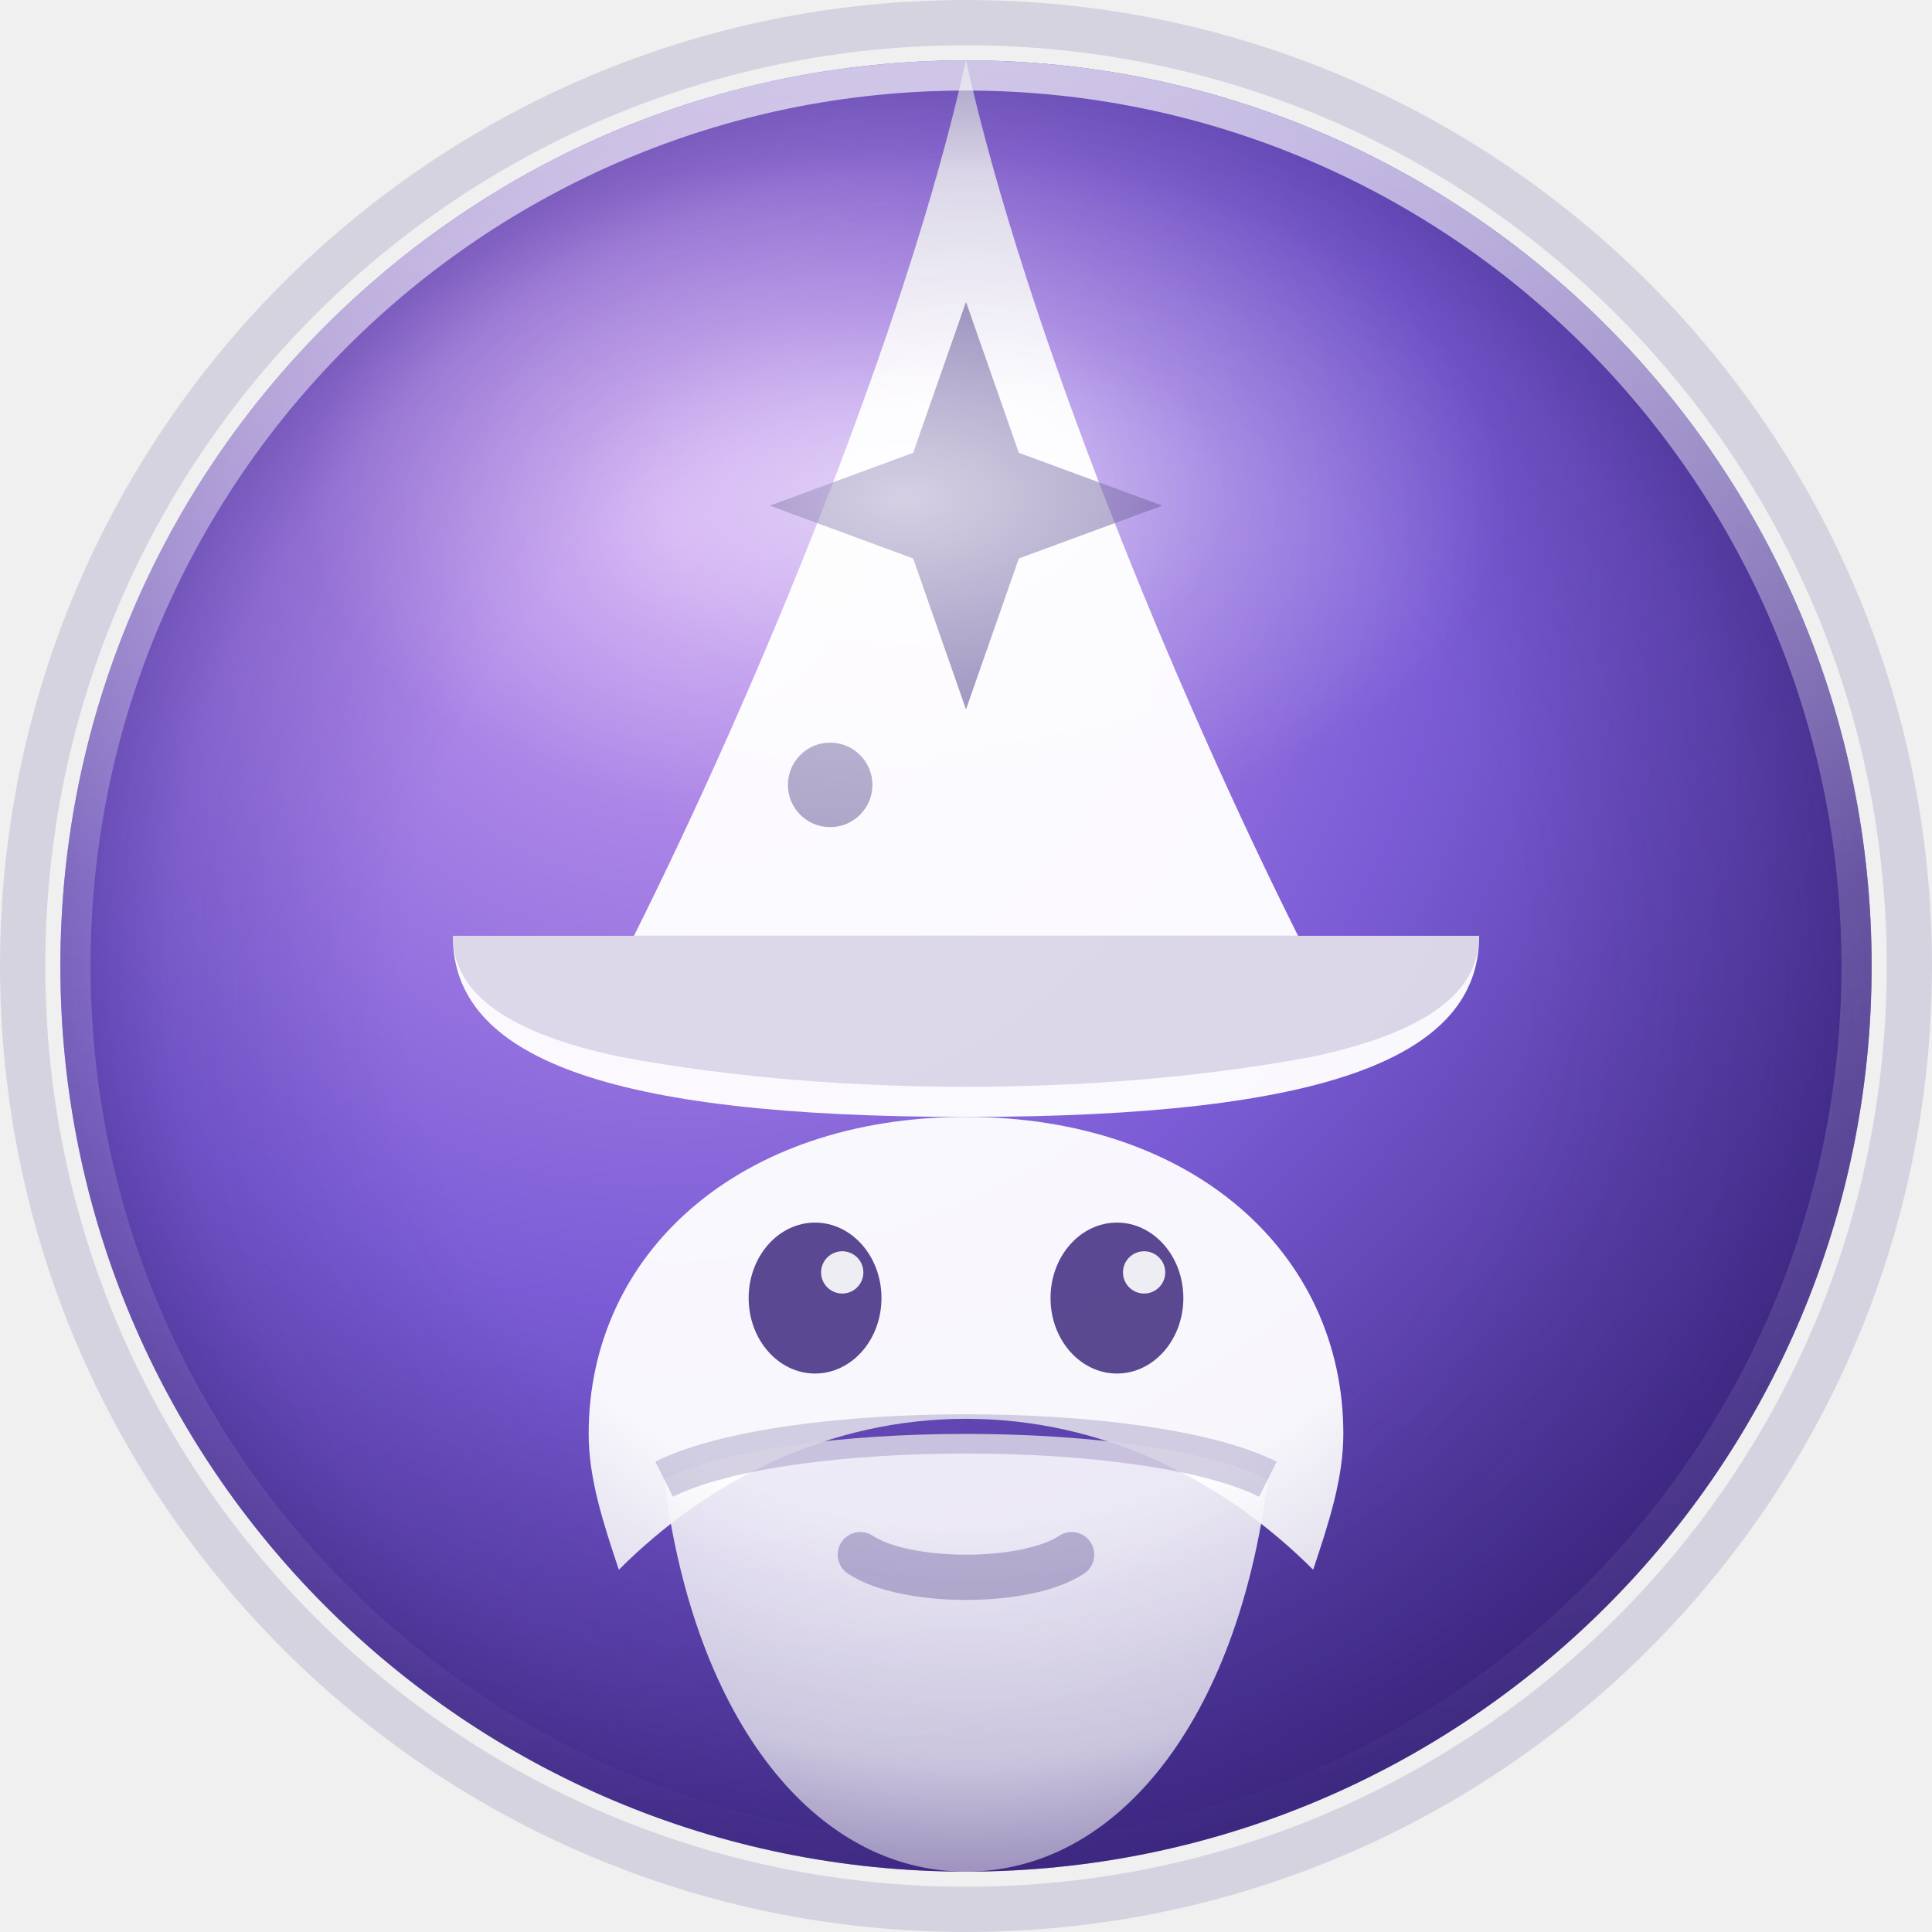
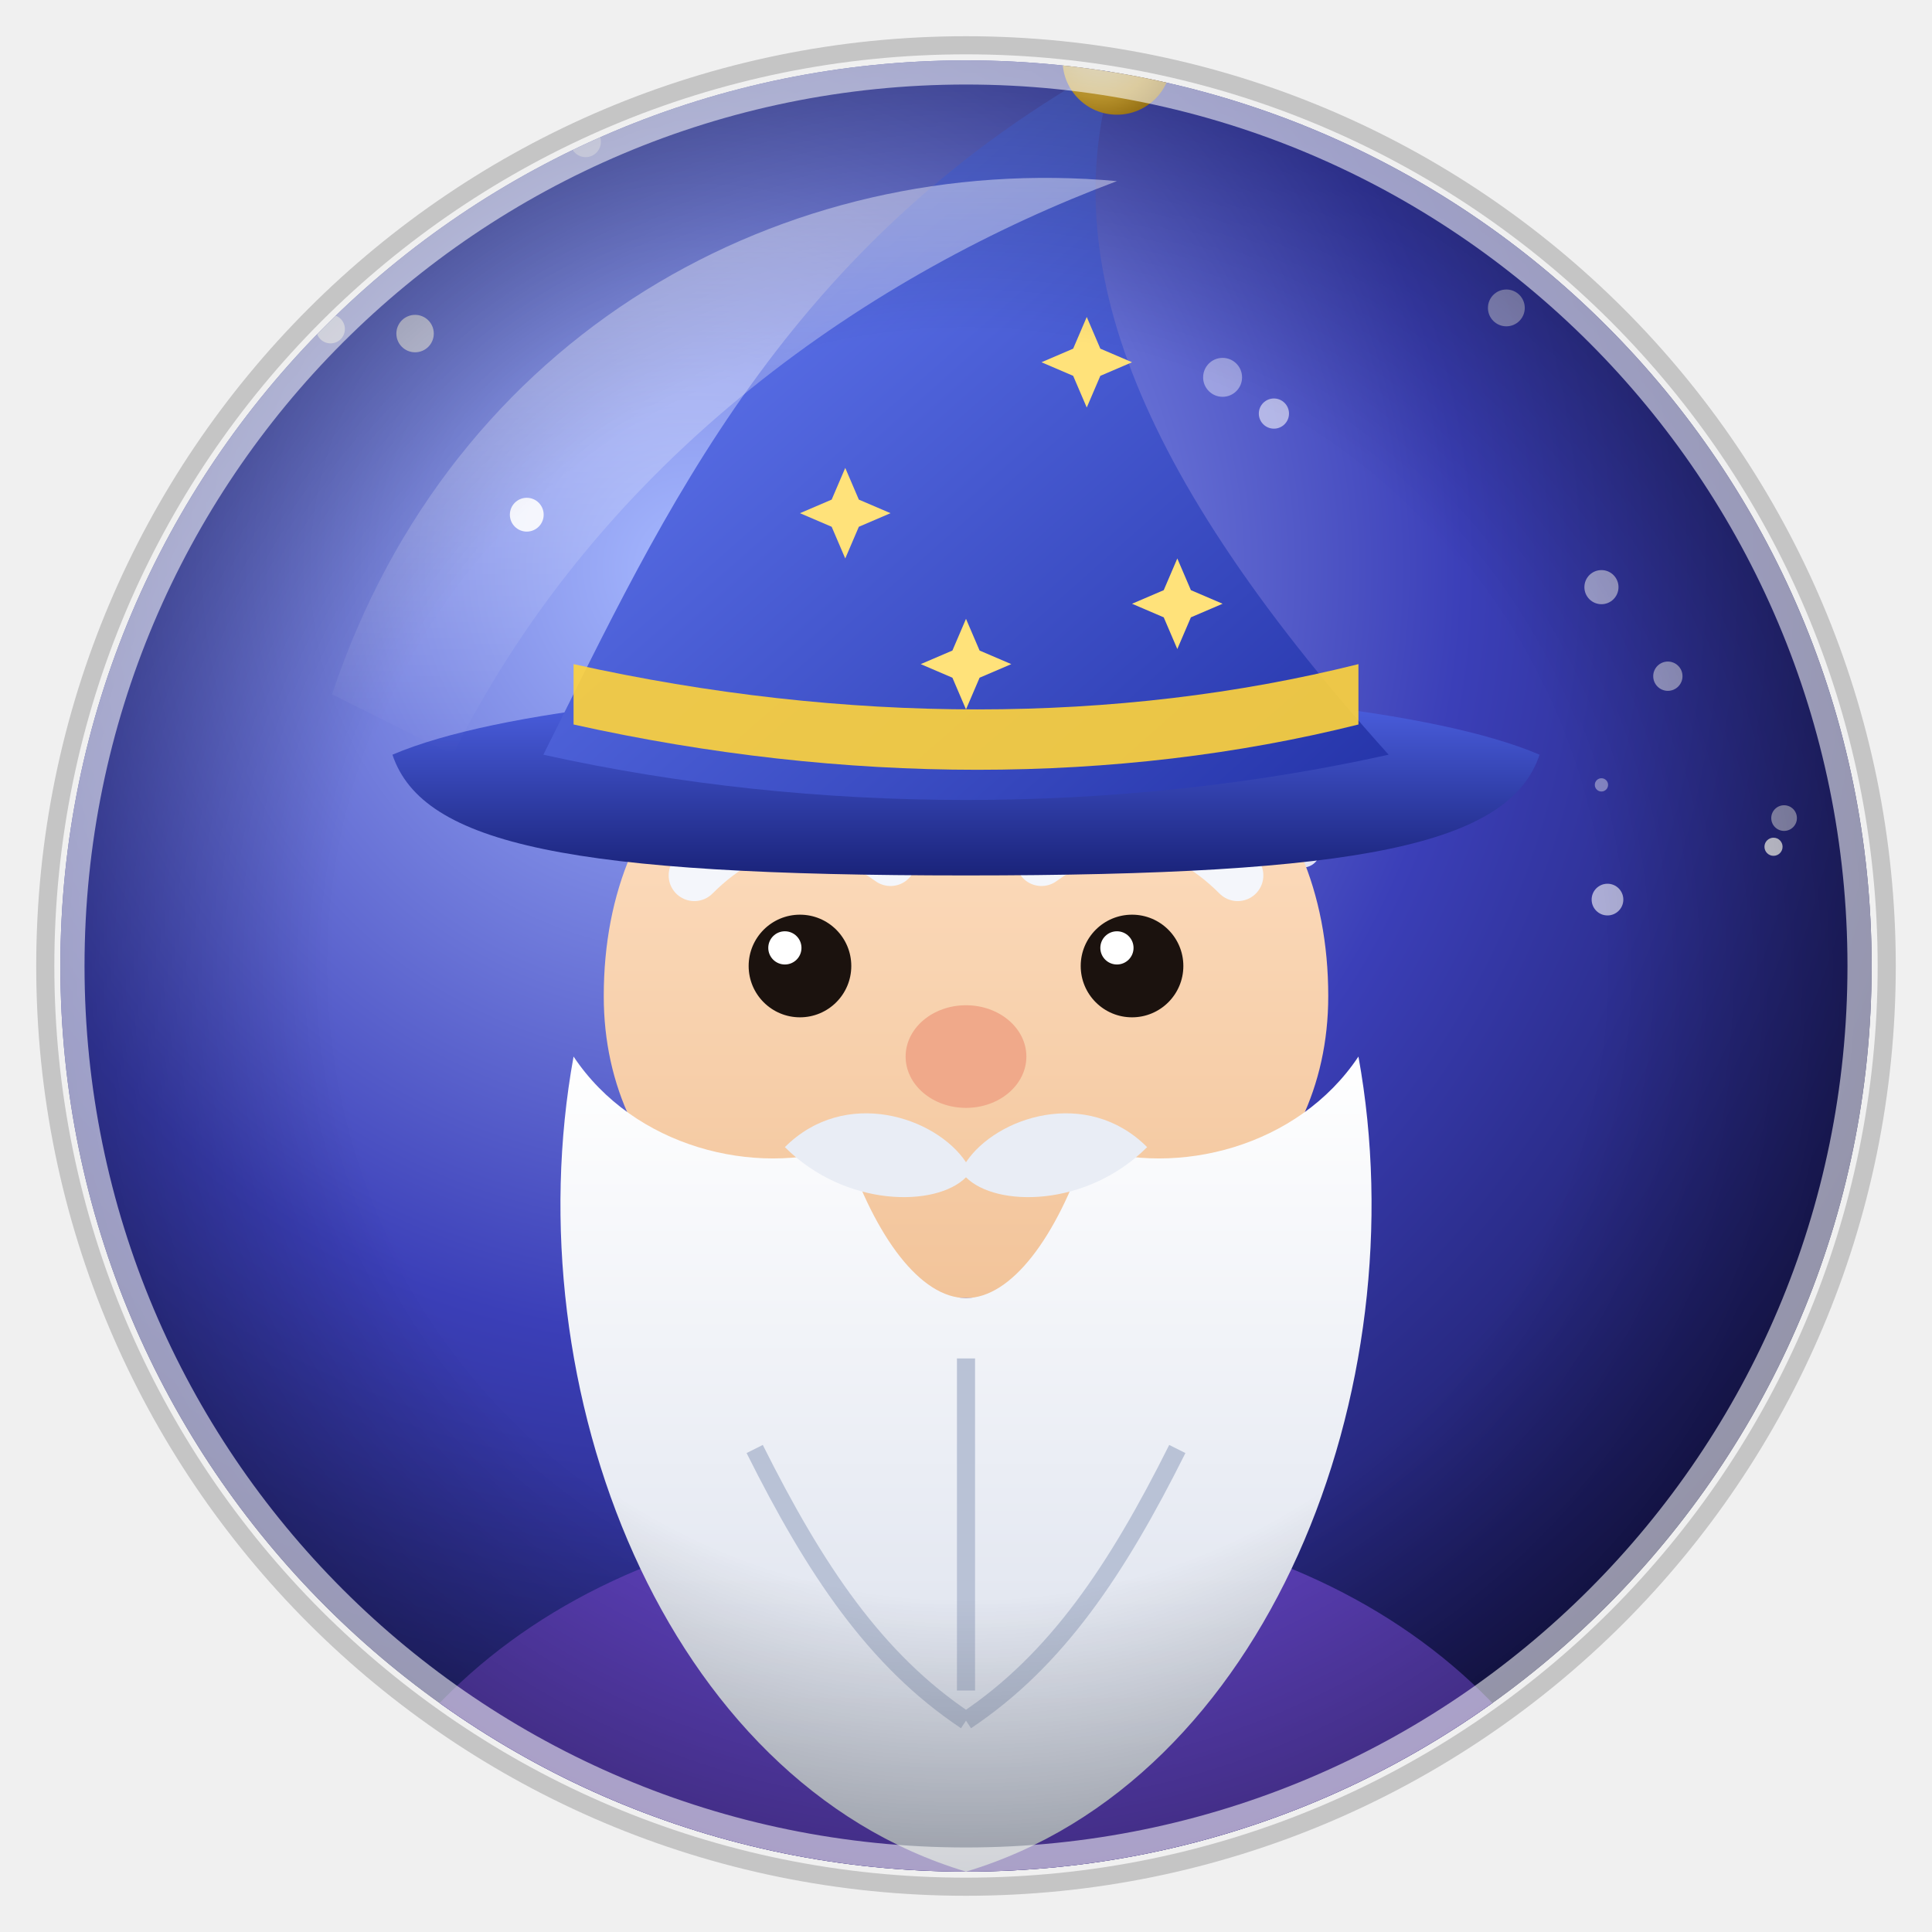
- <svg xmlns="http://www.w3.org/2000/svg" width="128" height="128" viewBox="0 0 128 128" fill="none">
+ <svg xmlns="http://www.w3.org/2000/svg" viewBox="0 0 128 128" fill="none">
  <defs>
-     <radialGradient id="awizardb" cx="34%" cy="26%" r="82%">
-       <stop offset="0" stop-color="#C79CF0" stop-opacity="1" />
-       <stop offset="0.52" stop-color="#7B5CD6" stop-opacity="1" />
-       <stop offset="1" stop-color="#37237A" stop-opacity="1" />
+     <radialGradient id="wzbg" cx=".35" cy=".28" r=".85">
+       <stop offset="0" stop-color="#A6B8FF" />
+       <stop offset=".5" stop-color="#3B3FB8" />
+       <stop offset="1" stop-color="#100E3E" />
    </radialGradient>
-     <radialGradient id="awizards" cx="50%" cy="50%" r="50%">
-       <stop offset="0.62" stop-color="#37237A" stop-opacity="0" />
-       <stop offset="0.88" stop-color="#37237A" stop-opacity="0.18" />
-       <stop offset="1" stop-color="#37237A" stop-opacity="0.42" />
+     <linearGradient id="wzhat" x1="0" y1="0" x2="1" y2="1">
+       <stop offset="0" stop-color="#6E86FF" />
+       <stop offset="1" stop-color="#2433A8" />
+     </linearGradient>
+     <linearGradient id="wzbrim" x1="0" y1="0" x2="0" y2="1">
+       <stop offset="0" stop-color="#4F64E8" />
+       <stop offset="1" stop-color="#1A237A" />
+     </linearGradient>
+     <linearGradient id="wzskin" x1="0" y1="0" x2="0" y2="1">
+       <stop offset="0" stop-color="#FFE2C6" />
+       <stop offset="1" stop-color="#F2C49A" />
+     </linearGradient>
+     <linearGradient id="wzbeard" x1="0" y1="0" x2="0" y2="1">
+       <stop offset="0" stop-color="#FFFFFF" />
+       <stop offset="1" stop-color="#D6DCEA" />
+     </linearGradient>
+     <radialGradient id="wzgold" cx=".35" cy=".3" r=".9">
+       <stop offset="0" stop-color="#FFF4C8" />
+       <stop offset="0.6" stop-color="#F4C23A" />
+       <stop offset="1" stop-color="#A87705" />
    </radialGradient>
-     <radialGradient id="awizardg" cx="50%" cy="50%" r="50%">
-       <stop offset="0" stop-color="#FFFFFF" stop-opacity="0.62" />
-       <stop offset="0.55" stop-color="#FFFFFF" stop-opacity="0.2" />
-       <stop offset="1" stop-color="#FFFFFF" stop-opacity="0" />
+     <clipPath id="wzclip">
+       <circle cx="64" cy="64" r="60" />
+     </clipPath>
+     <linearGradient id="wzgloss" x1="0" y1="0" x2="0" y2="1">
+       <stop offset="0" stop-color="#fff" stop-opacity=".42" />
+       <stop offset="1" stop-color="#fff" stop-opacity="0" />
+     </linearGradient>
+     <radialGradient id="wzvig" cx=".5" cy=".5" r=".5">
+       <stop offset=".7" stop-color="#000" stop-opacity="0" />
+       <stop offset="1" stop-color="#000" stop-opacity=".28" />
    </radialGradient>
-     <linearGradient id="awizardr" x1="0%" y1="0%" x2="0%" y2="100%">
-       <stop offset="0" stop-color="#FFFFFF" stop-opacity="0.9" />
-       <stop offset="0.45" stop-color="#FFFFFF" stop-opacity="0.25" />
-       <stop offset="1" stop-color="#FFFFFF" stop-opacity="0" />
-     </linearGradient>
  </defs>
-   <circle cx="64" cy="64" r="60" fill="url(#awizardb)" />
-   <g>
-     <path d="M64 4 C60 22 50 46 42 62 H86 C78 46 68 22 64 4 Z" fill="#FFFFFF" fill-opacity=".96" />
-     <path d="M30 62 H98 C98 70 88 74 64 74 C40 74 30 70 30 62 Z" fill="#FFFFFF" fill-opacity=".96" />
-     <path d="M30 62 H98 C98 66 94 68.5 87 70 C79 71.5 71 72 64 72 C57 72 49 71.5 41 70 C34 68.5 30 66 30 62 Z" fill="#37237A" fill-opacity=".16" />
-     <path d="M64 20 L67.5 30 L77 33.5 L67.5 37 L64 47 L60.5 37 L51 33.5 L60.5 30 Z" fill="#37237A" fill-opacity=".55" />
-     <circle cx="55" cy="52" r="2.8" fill="#37237A" fill-opacity=".4" />
-     <path d="M64 74 C79 74 89 83 89 95 C89 98 88 101 87 104 C81 98 73 94 64 94 C55 94 47 98 41 104 C40 101 39 98 39 95 C39 83 49 74 64 74 Z" fill="#FFFFFF" fill-opacity=".95" />
-     <ellipse cx="54" cy="86" rx="4.4" ry="5.0" fill="#37237A" fill-opacity=".82" />
-     <circle cx="55.8" cy="84.3" r="1.4" fill="#FFFFFF" fill-opacity=".9" />
-     <ellipse cx="74" cy="86" rx="4.4" ry="5.0" fill="#37237A" fill-opacity=".82" />
-     <circle cx="75.8" cy="84.3" r="1.4" fill="#FFFFFF" fill-opacity=".9" />
-     <path d="M44 98 C48 96 56 95 64 95 C72 95 80 96 84 98 C82 114 74 124 64 124 C54 124 46 114 44 98 Z" fill="#FFFFFF" fill-opacity=".88" />
-     <path d="M44 98 C48 96 56 95 64 95 C72 95 80 96 84 98" stroke="#37237A" stroke-opacity=".2" stroke-width="2.6" fill="none" />
-     <path d="M57 103 C60 105 68 105 71 103" stroke="#37237A" stroke-opacity=".3" stroke-width="3" stroke-linecap="round" fill="none" />
+   <circle cx="64" cy="64" r="60" fill="url(#wzbg)" />
+   <g clip-path="url(#wzclip)">
+     <circle cx="84.4" cy="27.4" r="1.00" fill="#fff" opacity="0.56" />
+     <circle cx="82.2" cy="50.3" r="0.68" fill="#fff" opacity="0.30" />
+     <circle cx="110.5" cy="44.8" r="0.97" fill="#fff" opacity="0.52" />
+     <circle cx="99.8" cy="20.4" r="1.22" fill="#fff" opacity="0.47" />
+     <circle cx="106.1" cy="38.9" r="1.13" fill="#fff" opacity="0.55" />
+     <circle cx="81.0" cy="25.0" r="1.29" fill="#fff" opacity="0.41" />
+     <circle cx="106.1" cy="52.0" r="0.44" fill="#fff" opacity="0.40" />
+     <circle cx="27.5" cy="22.1" r="1.24" fill="#fff" opacity="0.70" />
+     <circle cx="117.5" cy="56.1" r="0.60" fill="#fff" opacity="0.83" />
+     <circle cx="56.5" cy="35.6" r="0.87" fill="#fff" opacity="0.50" />
+     <circle cx="85.2" cy="51.7" r="0.87" fill="#fff" opacity="0.43" />
+     <circle cx="34.9" cy="34.1" r="1.12" fill="#fff" opacity="0.89" />
+     <circle cx="38.8" cy="9.4" r="1.01" fill="#fff" opacity="0.45" />
+     <circle cx="21.9" cy="21.8" r="0.95" fill="#fff" opacity="0.68" />
+     <circle cx="106.5" cy="59.6" r="1.05" fill="#fff" opacity="0.60" />
+     <circle cx="118.2" cy="54.2" r="0.85" fill="#fff" opacity="0.52" />
+     <circle cx="86.3" cy="56.3" r="1.18" fill="#fff" opacity="0.84" />
+     <circle cx="45.5" cy="59.6" r="0.68" fill="#fff" opacity="0.69" />
+     <path d="M64 100 C88 100 104 112 108 130 H20 C24 112 40 100 64 100 Z" fill="#5B3FB8" />
+     <path d="M40 66 C40 52 50 44 64 44 C78 44 88 52 88 66 C88 78 78 86 64 86 C50 86 40 78 40 66 Z" fill="url(#wzskin)" />
+     <path d="M38 70 C42 76 50 78 56 76 C58 82 61 86 64 86 C67 86 70 82 72 76 C78 78 86 76 90 70 C94 92 84 118 64 124 C44 118 34 92 38 70 Z" fill="url(#wzbeard)" />
+     <path d="M50 96 C54 104 58 110 64 114 M78 96 C74 104 70 110 64 114 M64 90 V112" fill="none" stroke="#B9C2D6" stroke-width="1.2" />
+     <path d="M52 76 C56 72 62 74 64 77 C66 74 72 72 76 76 C72 80 66 80 64 78 C62 80 56 80 52 76 Z" fill="#E9EDF5" />
+     <path d="M46 58 Q52 52 59 57 M82 58 Q76 52 69 57" fill="none" stroke="#F4F6FB" stroke-width="3.4" stroke-linecap="round" />
+     <circle cx="53" cy="64" r="3.4" fill="#1B120E" />
+     <circle cx="75" cy="64" r="3.4" fill="#1B120E" />
+     <circle cx="52" cy="62.8" r="1.1" fill="#fff" />
+     <circle cx="74" cy="62.8" r="1.1" fill="#fff" />
+     <ellipse cx="64" cy="70" rx="4" ry="3.4" fill="#F0A98A" />
+     <path d="M26 50 C40 44 88 44 102 50 C100 56 90 58 64 58 C38 58 28 56 26 50 Z" fill="url(#wzbrim)" />
+     <path d="M36 50 C44 34 52 16 74 4 C70 16 74 30 92 50 C74 54 54 54 36 50 Z" fill="url(#wzhat)" />
+     <path d="M38 48 C56 52 74 52 90 48 L90 44 C74 48 56 48 38 44 Z" fill="#FFD43B" opacity=".9" />
+     <path d="M56 31 L56.9 33.1 L59 34 L56.9 34.9 L56 37 L55.1 34.9 L53 34 L55.1 33.1 Z" fill="#FFE27A" />
+     <path d="M72 21 L72.9 23.1 L75 24 L72.9 24.9 L72 27 L71.1 24.9 L69 24 L71.1 23.1 Z" fill="#FFE27A" />
+     <path d="M64 41 L64.9 43.1 L67 44 L64.9 44.9 L64 47 L63.1 44.9 L61 44 L63.1 43.1 Z" fill="#FFE27A" />
+     <path d="M78 37 L78.9 39.1 L81 40 L78.9 40.9 L78 43 L77.1 40.9 L75 40 L77.1 39.1 Z" fill="#FFE27A" />
+     <circle cx="74" cy="4" r="3.6" fill="url(#wzgold)" />
+     <circle cx="64" cy="64" r="60" fill="url(#wzvig)" />
  </g>
-   <circle cx="64" cy="64" r="60" fill="url(#awizards)" />
-   <ellipse cx="60" cy="33" rx="40" ry="23" fill="url(#awizardg)" />
-   <circle cx="64" cy="64" r="59" stroke="url(#awizardr)" stroke-width="2" opacity="0.75" />
-   <circle cx="64" cy="64" r="62.5" stroke="#37237A" stroke-opacity="0.14" stroke-width="3" />
+   <path d="M22 46 C30 22 52 10 74 12 C58 18 40 30 30 50 Z" fill="url(#wzgloss)" />
+   <circle cx="64" cy="64" r="59.2" fill="none" stroke="#fff" stroke-opacity=".55" stroke-width="1.6" />
+   <circle cx="64" cy="64" r="61" fill="none" stroke="#000" stroke-opacity=".18" stroke-width="1.2" />
</svg>
